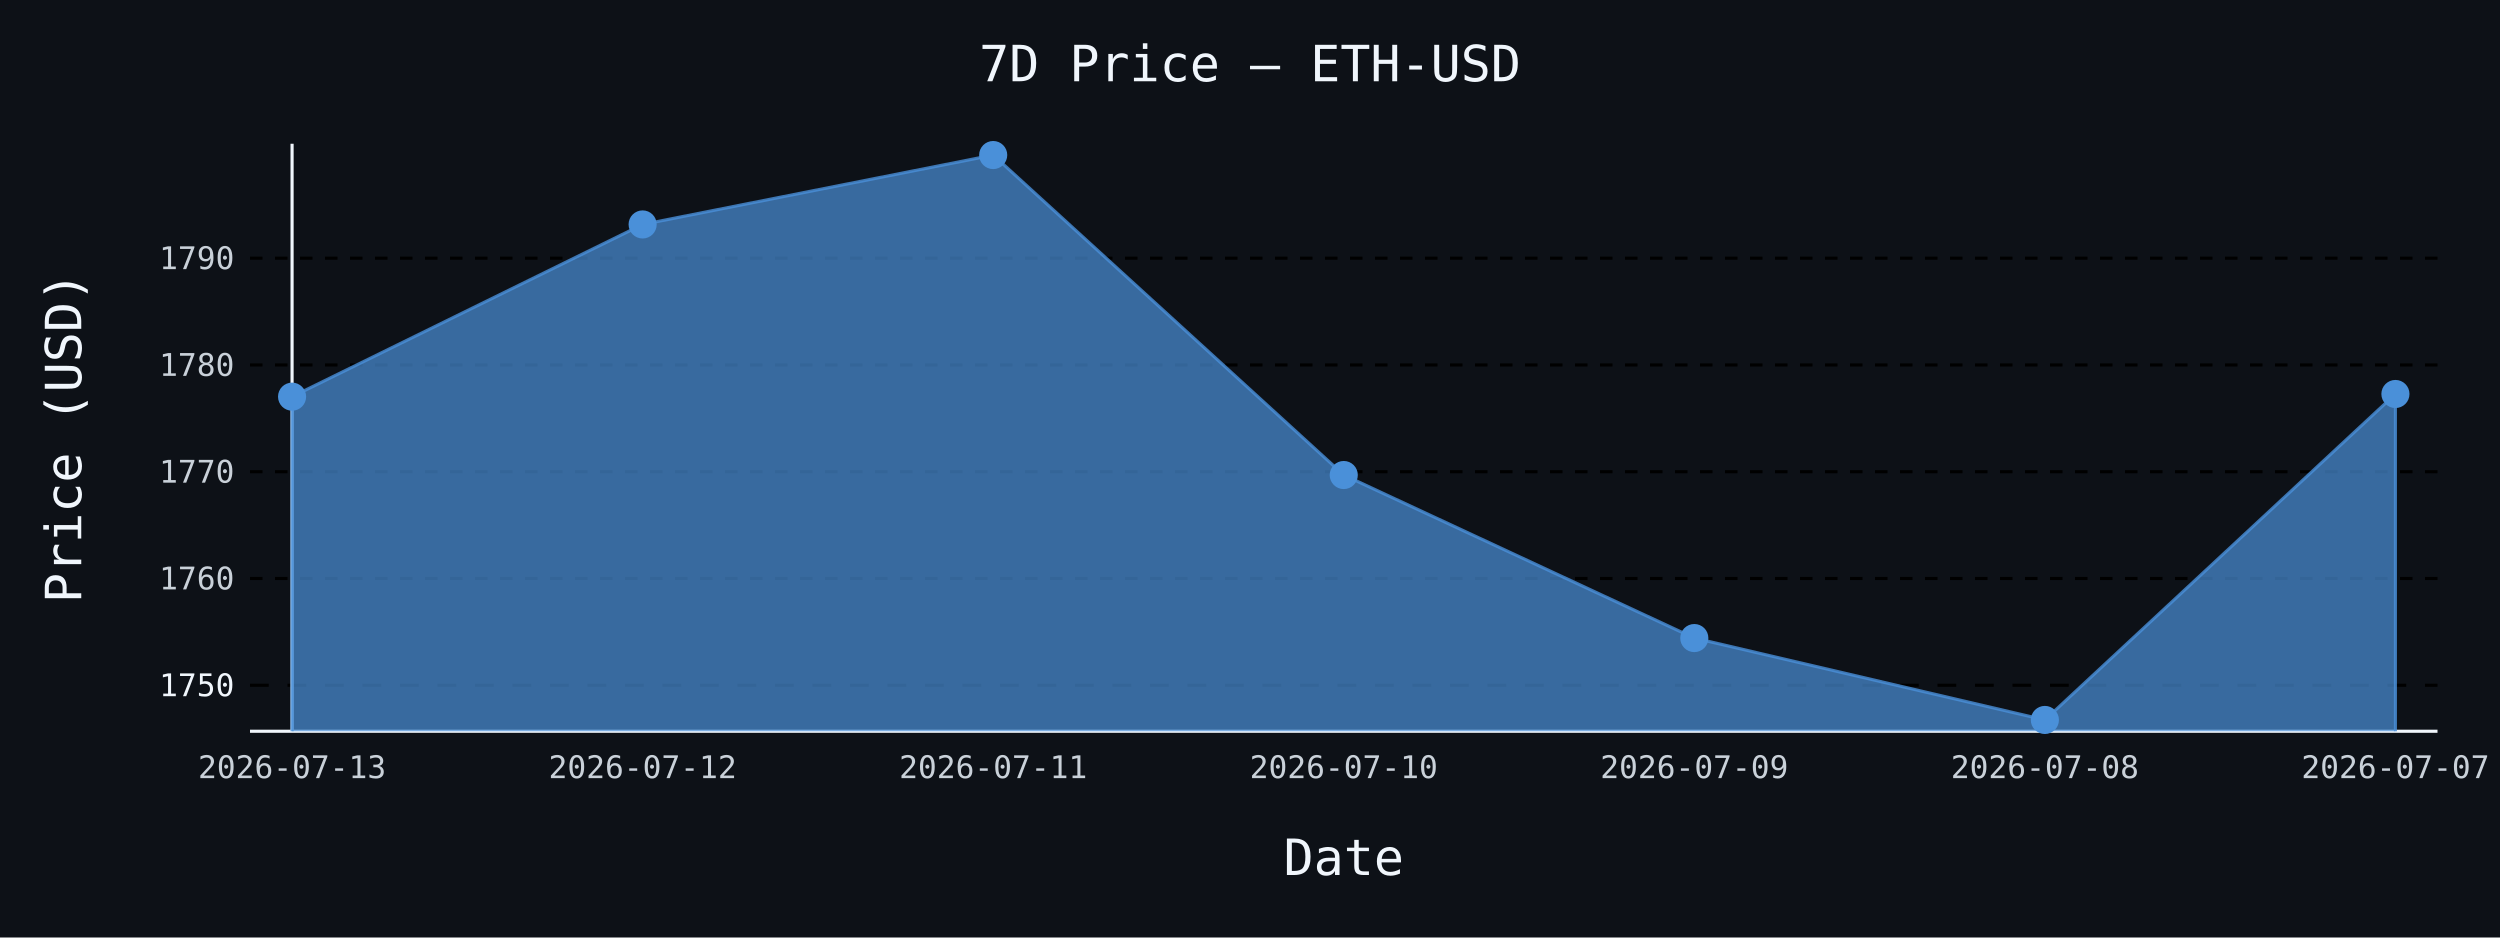
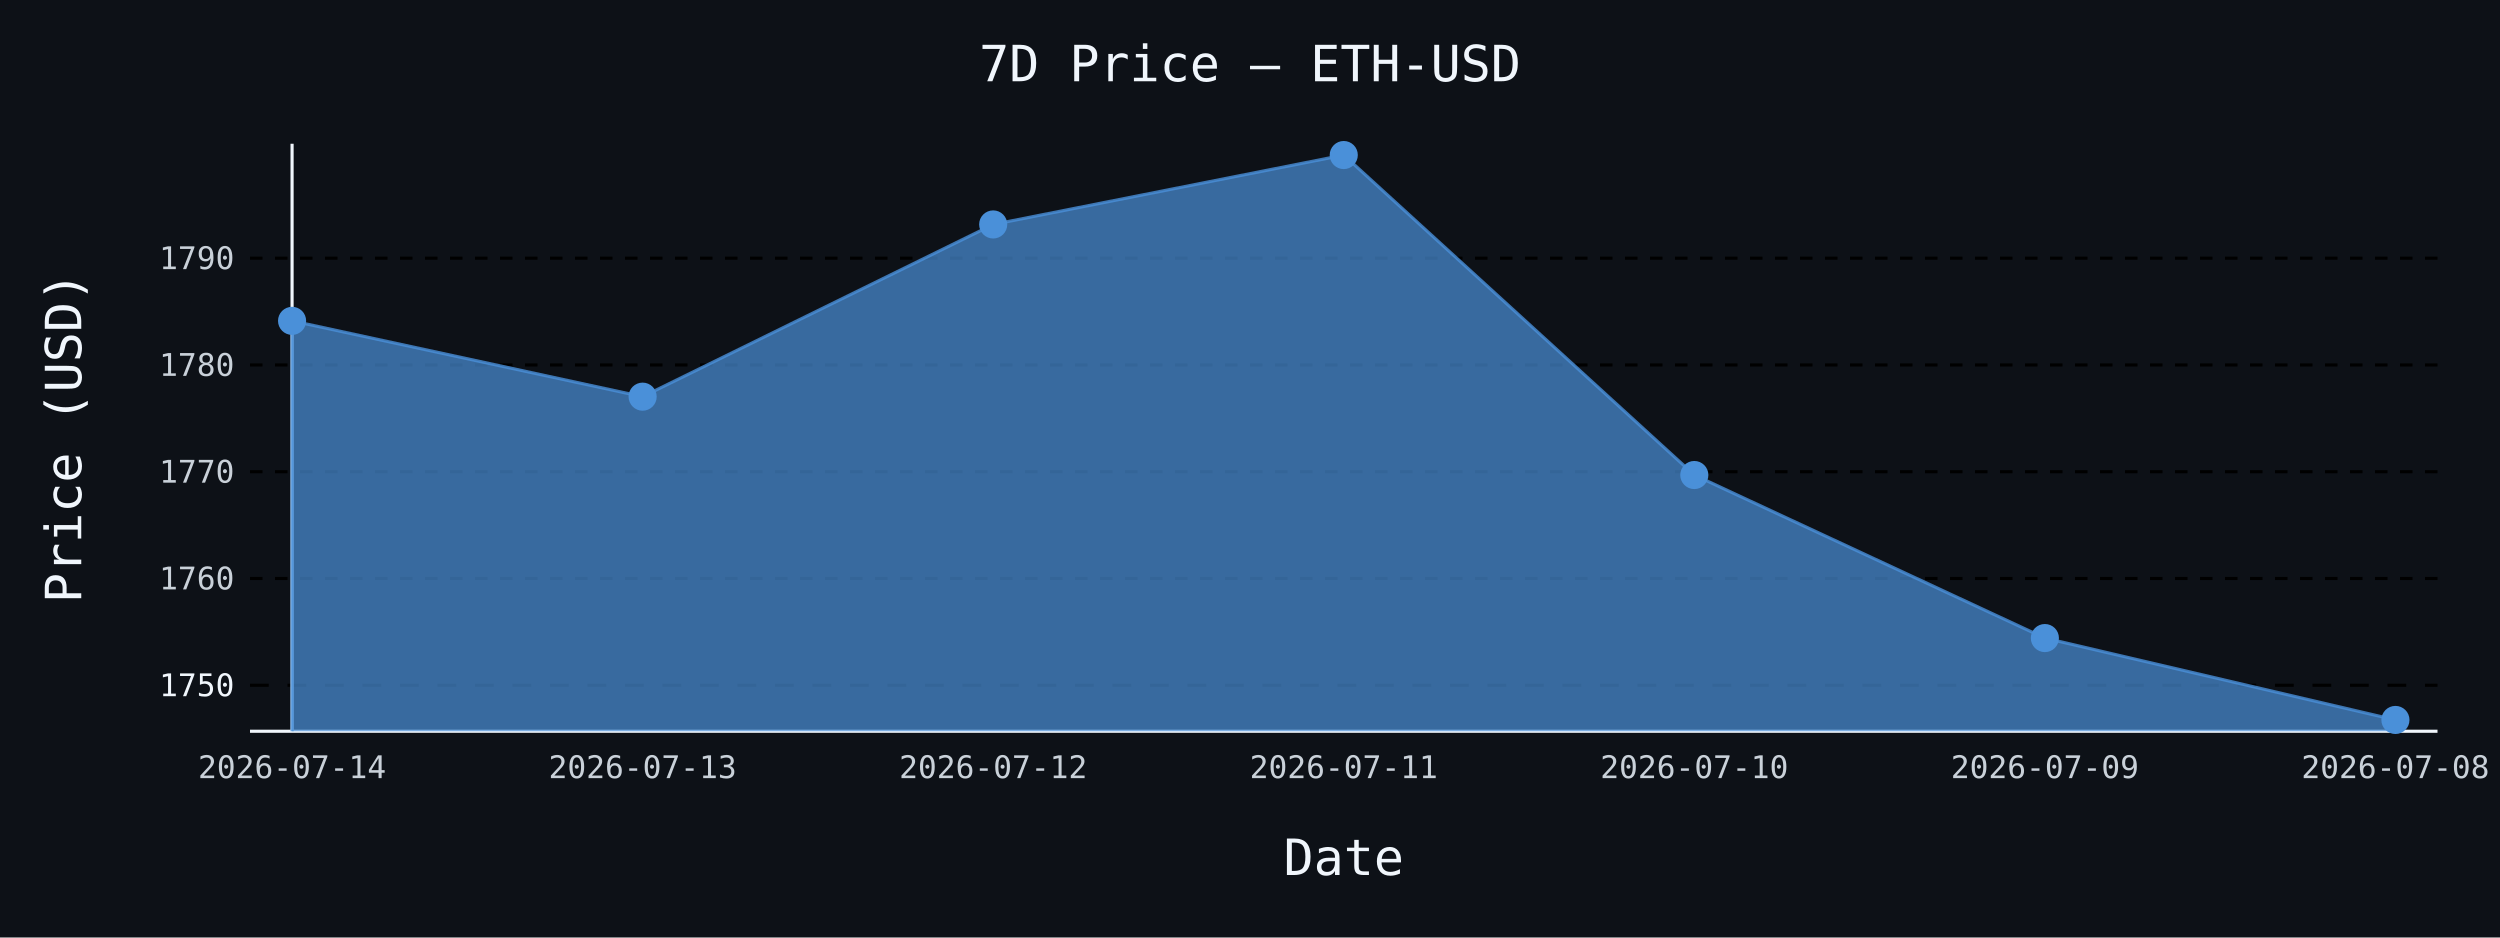
- <svg xmlns="http://www.w3.org/2000/svg" id="chart-cc9265d0-7ac0-4a74-8d4f-d5cff440ccdd" class="pygal-chart" viewBox="0 0 800 300">
+ <svg xmlns="http://www.w3.org/2000/svg" id="chart-f0aa1fa2-2b91-47e6-b1f3-597af6f4a543" class="pygal-chart" viewBox="0 0 800 300">
  <defs>
-     <style type="text/css">#chart-cc9265d0-7ac0-4a74-8d4f-d5cff440ccdd{-webkit-user-select:none;-webkit-font-smoothing:antialiased;font-family:monospace}#chart-cc9265d0-7ac0-4a74-8d4f-d5cff440ccdd .title{font-family:monospace;font-size:16px}#chart-cc9265d0-7ac0-4a74-8d4f-d5cff440ccdd .legends .legend text{font-family:monospace;font-size:14px}#chart-cc9265d0-7ac0-4a74-8d4f-d5cff440ccdd .axis text{font-family:monospace;font-size:10px}#chart-cc9265d0-7ac0-4a74-8d4f-d5cff440ccdd .axis text.major{font-family:monospace;font-size:10px}#chart-cc9265d0-7ac0-4a74-8d4f-d5cff440ccdd .text-overlay text.value{font-family:monospace;font-size:16px}#chart-cc9265d0-7ac0-4a74-8d4f-d5cff440ccdd .text-overlay text.label{font-family:monospace;font-size:10px}#chart-cc9265d0-7ac0-4a74-8d4f-d5cff440ccdd .tooltip{font-family:monospace;font-size:14px}#chart-cc9265d0-7ac0-4a74-8d4f-d5cff440ccdd text.no_data{font-family:monospace;font-size:64px}
- #chart-cc9265d0-7ac0-4a74-8d4f-d5cff440ccdd{background-color:#0d1117}#chart-cc9265d0-7ac0-4a74-8d4f-d5cff440ccdd path,#chart-cc9265d0-7ac0-4a74-8d4f-d5cff440ccdd line,#chart-cc9265d0-7ac0-4a74-8d4f-d5cff440ccdd rect,#chart-cc9265d0-7ac0-4a74-8d4f-d5cff440ccdd circle{-webkit-transition:150ms;-moz-transition:150ms;transition:150ms}#chart-cc9265d0-7ac0-4a74-8d4f-d5cff440ccdd .graph &gt; .background{fill:#0d1117}#chart-cc9265d0-7ac0-4a74-8d4f-d5cff440ccdd .plot &gt; .background{fill:#0d1117}#chart-cc9265d0-7ac0-4a74-8d4f-d5cff440ccdd .graph{fill:#c9d1d9}#chart-cc9265d0-7ac0-4a74-8d4f-d5cff440ccdd text.no_data{fill:#f0f6fc}#chart-cc9265d0-7ac0-4a74-8d4f-d5cff440ccdd .title{fill:#f0f6fc}#chart-cc9265d0-7ac0-4a74-8d4f-d5cff440ccdd .legends .legend text{fill:#c9d1d9}#chart-cc9265d0-7ac0-4a74-8d4f-d5cff440ccdd .legends .legend:hover text{fill:#f0f6fc}#chart-cc9265d0-7ac0-4a74-8d4f-d5cff440ccdd .axis .line{stroke:#f0f6fc}#chart-cc9265d0-7ac0-4a74-8d4f-d5cff440ccdd .axis .guide.line{stroke:#8b949e}#chart-cc9265d0-7ac0-4a74-8d4f-d5cff440ccdd .axis .major.line{stroke:#c9d1d9}#chart-cc9265d0-7ac0-4a74-8d4f-d5cff440ccdd .axis text.major{fill:#f0f6fc}#chart-cc9265d0-7ac0-4a74-8d4f-d5cff440ccdd .axis.y .guides:hover .guide.line,#chart-cc9265d0-7ac0-4a74-8d4f-d5cff440ccdd .line-graph .axis.x .guides:hover .guide.line,#chart-cc9265d0-7ac0-4a74-8d4f-d5cff440ccdd .stackedline-graph .axis.x .guides:hover .guide.line,#chart-cc9265d0-7ac0-4a74-8d4f-d5cff440ccdd .xy-graph .axis.x .guides:hover .guide.line{stroke:#f0f6fc}#chart-cc9265d0-7ac0-4a74-8d4f-d5cff440ccdd .axis .guides:hover text{fill:#f0f6fc}#chart-cc9265d0-7ac0-4a74-8d4f-d5cff440ccdd .reactive{fill-opacity:.7;stroke-opacity:.8;stroke-width:1}#chart-cc9265d0-7ac0-4a74-8d4f-d5cff440ccdd .ci{stroke:#c9d1d9}#chart-cc9265d0-7ac0-4a74-8d4f-d5cff440ccdd .reactive.active,#chart-cc9265d0-7ac0-4a74-8d4f-d5cff440ccdd .active .reactive{fill-opacity:.8;stroke-opacity:.9;stroke-width:4}#chart-cc9265d0-7ac0-4a74-8d4f-d5cff440ccdd .ci .reactive.active{stroke-width:1.5}#chart-cc9265d0-7ac0-4a74-8d4f-d5cff440ccdd .series text{fill:#f0f6fc}#chart-cc9265d0-7ac0-4a74-8d4f-d5cff440ccdd .tooltip rect{fill:#0d1117;stroke:#f0f6fc;-webkit-transition:opacity 150ms;-moz-transition:opacity 150ms;transition:opacity 150ms}#chart-cc9265d0-7ac0-4a74-8d4f-d5cff440ccdd .tooltip .label{fill:#c9d1d9}#chart-cc9265d0-7ac0-4a74-8d4f-d5cff440ccdd .tooltip .label{fill:#c9d1d9}#chart-cc9265d0-7ac0-4a74-8d4f-d5cff440ccdd .tooltip .legend{font-size:.8em;fill:#8b949e}#chart-cc9265d0-7ac0-4a74-8d4f-d5cff440ccdd .tooltip .x_label{font-size:.6em;fill:#f0f6fc}#chart-cc9265d0-7ac0-4a74-8d4f-d5cff440ccdd .tooltip .xlink{font-size:.5em;text-decoration:underline}#chart-cc9265d0-7ac0-4a74-8d4f-d5cff440ccdd .tooltip .value{font-size:1.5em}#chart-cc9265d0-7ac0-4a74-8d4f-d5cff440ccdd .bound{font-size:.5em}#chart-cc9265d0-7ac0-4a74-8d4f-d5cff440ccdd .max-value{font-size:.75em;fill:#8b949e}#chart-cc9265d0-7ac0-4a74-8d4f-d5cff440ccdd .map-element{fill:#0d1117;stroke:#8b949e !important}#chart-cc9265d0-7ac0-4a74-8d4f-d5cff440ccdd .map-element .reactive{fill-opacity:inherit;stroke-opacity:inherit}#chart-cc9265d0-7ac0-4a74-8d4f-d5cff440ccdd .color-0,#chart-cc9265d0-7ac0-4a74-8d4f-d5cff440ccdd .color-0 a:visited{stroke:#4a90d9;fill:#4a90d9}#chart-cc9265d0-7ac0-4a74-8d4f-d5cff440ccdd .text-overlay .color-0 text{fill:black}
- #chart-cc9265d0-7ac0-4a74-8d4f-d5cff440ccdd text.no_data{text-anchor:middle}#chart-cc9265d0-7ac0-4a74-8d4f-d5cff440ccdd .guide.line{fill:none}#chart-cc9265d0-7ac0-4a74-8d4f-d5cff440ccdd .centered{text-anchor:middle}#chart-cc9265d0-7ac0-4a74-8d4f-d5cff440ccdd .title{text-anchor:middle}#chart-cc9265d0-7ac0-4a74-8d4f-d5cff440ccdd .legends .legend text{fill-opacity:1}#chart-cc9265d0-7ac0-4a74-8d4f-d5cff440ccdd .axis.x text{text-anchor:middle}#chart-cc9265d0-7ac0-4a74-8d4f-d5cff440ccdd .axis.x:not(.web) text[transform]{text-anchor:start}#chart-cc9265d0-7ac0-4a74-8d4f-d5cff440ccdd .axis.x:not(.web) text[transform].backwards{text-anchor:end}#chart-cc9265d0-7ac0-4a74-8d4f-d5cff440ccdd .axis.y text{text-anchor:end}#chart-cc9265d0-7ac0-4a74-8d4f-d5cff440ccdd .axis.y text[transform].backwards{text-anchor:start}#chart-cc9265d0-7ac0-4a74-8d4f-d5cff440ccdd .axis.y2 text{text-anchor:start}#chart-cc9265d0-7ac0-4a74-8d4f-d5cff440ccdd .axis.y2 text[transform].backwards{text-anchor:end}#chart-cc9265d0-7ac0-4a74-8d4f-d5cff440ccdd .axis .guide.line{stroke-dasharray:4,4;stroke:black}#chart-cc9265d0-7ac0-4a74-8d4f-d5cff440ccdd .axis .major.guide.line{stroke-dasharray:6,6;stroke:black}#chart-cc9265d0-7ac0-4a74-8d4f-d5cff440ccdd .horizontal .axis.y .guide.line,#chart-cc9265d0-7ac0-4a74-8d4f-d5cff440ccdd .horizontal .axis.y2 .guide.line,#chart-cc9265d0-7ac0-4a74-8d4f-d5cff440ccdd .vertical .axis.x .guide.line{opacity:0}#chart-cc9265d0-7ac0-4a74-8d4f-d5cff440ccdd .horizontal .axis.always_show .guide.line,#chart-cc9265d0-7ac0-4a74-8d4f-d5cff440ccdd .vertical .axis.always_show .guide.line{opacity:1 !important}#chart-cc9265d0-7ac0-4a74-8d4f-d5cff440ccdd .axis.y .guides:hover .guide.line,#chart-cc9265d0-7ac0-4a74-8d4f-d5cff440ccdd .axis.y2 .guides:hover .guide.line,#chart-cc9265d0-7ac0-4a74-8d4f-d5cff440ccdd .axis.x .guides:hover .guide.line{opacity:1}#chart-cc9265d0-7ac0-4a74-8d4f-d5cff440ccdd .axis .guides:hover text{opacity:1}#chart-cc9265d0-7ac0-4a74-8d4f-d5cff440ccdd .nofill{fill:none}#chart-cc9265d0-7ac0-4a74-8d4f-d5cff440ccdd .subtle-fill{fill-opacity:.2}#chart-cc9265d0-7ac0-4a74-8d4f-d5cff440ccdd .dot{stroke-width:1px;fill-opacity:1;stroke-opacity:1}#chart-cc9265d0-7ac0-4a74-8d4f-d5cff440ccdd .dot.active{stroke-width:5px}#chart-cc9265d0-7ac0-4a74-8d4f-d5cff440ccdd .dot.negative{fill:transparent}#chart-cc9265d0-7ac0-4a74-8d4f-d5cff440ccdd text,#chart-cc9265d0-7ac0-4a74-8d4f-d5cff440ccdd tspan{stroke:none !important}#chart-cc9265d0-7ac0-4a74-8d4f-d5cff440ccdd .series text.active{opacity:1}#chart-cc9265d0-7ac0-4a74-8d4f-d5cff440ccdd .tooltip rect{fill-opacity:.95;stroke-width:.5}#chart-cc9265d0-7ac0-4a74-8d4f-d5cff440ccdd .tooltip text{fill-opacity:1}#chart-cc9265d0-7ac0-4a74-8d4f-d5cff440ccdd .showable{visibility:hidden}#chart-cc9265d0-7ac0-4a74-8d4f-d5cff440ccdd .showable.shown{visibility:visible}#chart-cc9265d0-7ac0-4a74-8d4f-d5cff440ccdd .gauge-background{fill:rgba(229,229,229,1);stroke:none}#chart-cc9265d0-7ac0-4a74-8d4f-d5cff440ccdd .bg-lines{stroke:#0d1117;stroke-width:2px}</style>
+     <style type="text/css">#chart-f0aa1fa2-2b91-47e6-b1f3-597af6f4a543{-webkit-user-select:none;-webkit-font-smoothing:antialiased;font-family:monospace}#chart-f0aa1fa2-2b91-47e6-b1f3-597af6f4a543 .title{font-family:monospace;font-size:16px}#chart-f0aa1fa2-2b91-47e6-b1f3-597af6f4a543 .legends .legend text{font-family:monospace;font-size:14px}#chart-f0aa1fa2-2b91-47e6-b1f3-597af6f4a543 .axis text{font-family:monospace;font-size:10px}#chart-f0aa1fa2-2b91-47e6-b1f3-597af6f4a543 .axis text.major{font-family:monospace;font-size:10px}#chart-f0aa1fa2-2b91-47e6-b1f3-597af6f4a543 .text-overlay text.value{font-family:monospace;font-size:16px}#chart-f0aa1fa2-2b91-47e6-b1f3-597af6f4a543 .text-overlay text.label{font-family:monospace;font-size:10px}#chart-f0aa1fa2-2b91-47e6-b1f3-597af6f4a543 .tooltip{font-family:monospace;font-size:14px}#chart-f0aa1fa2-2b91-47e6-b1f3-597af6f4a543 text.no_data{font-family:monospace;font-size:64px}
+ #chart-f0aa1fa2-2b91-47e6-b1f3-597af6f4a543{background-color:#0d1117}#chart-f0aa1fa2-2b91-47e6-b1f3-597af6f4a543 path,#chart-f0aa1fa2-2b91-47e6-b1f3-597af6f4a543 line,#chart-f0aa1fa2-2b91-47e6-b1f3-597af6f4a543 rect,#chart-f0aa1fa2-2b91-47e6-b1f3-597af6f4a543 circle{-webkit-transition:150ms;-moz-transition:150ms;transition:150ms}#chart-f0aa1fa2-2b91-47e6-b1f3-597af6f4a543 .graph &gt; .background{fill:#0d1117}#chart-f0aa1fa2-2b91-47e6-b1f3-597af6f4a543 .plot &gt; .background{fill:#0d1117}#chart-f0aa1fa2-2b91-47e6-b1f3-597af6f4a543 .graph{fill:#c9d1d9}#chart-f0aa1fa2-2b91-47e6-b1f3-597af6f4a543 text.no_data{fill:#f0f6fc}#chart-f0aa1fa2-2b91-47e6-b1f3-597af6f4a543 .title{fill:#f0f6fc}#chart-f0aa1fa2-2b91-47e6-b1f3-597af6f4a543 .legends .legend text{fill:#c9d1d9}#chart-f0aa1fa2-2b91-47e6-b1f3-597af6f4a543 .legends .legend:hover text{fill:#f0f6fc}#chart-f0aa1fa2-2b91-47e6-b1f3-597af6f4a543 .axis .line{stroke:#f0f6fc}#chart-f0aa1fa2-2b91-47e6-b1f3-597af6f4a543 .axis .guide.line{stroke:#8b949e}#chart-f0aa1fa2-2b91-47e6-b1f3-597af6f4a543 .axis .major.line{stroke:#c9d1d9}#chart-f0aa1fa2-2b91-47e6-b1f3-597af6f4a543 .axis text.major{fill:#f0f6fc}#chart-f0aa1fa2-2b91-47e6-b1f3-597af6f4a543 .axis.y .guides:hover .guide.line,#chart-f0aa1fa2-2b91-47e6-b1f3-597af6f4a543 .line-graph .axis.x .guides:hover .guide.line,#chart-f0aa1fa2-2b91-47e6-b1f3-597af6f4a543 .stackedline-graph .axis.x .guides:hover .guide.line,#chart-f0aa1fa2-2b91-47e6-b1f3-597af6f4a543 .xy-graph .axis.x .guides:hover .guide.line{stroke:#f0f6fc}#chart-f0aa1fa2-2b91-47e6-b1f3-597af6f4a543 .axis .guides:hover text{fill:#f0f6fc}#chart-f0aa1fa2-2b91-47e6-b1f3-597af6f4a543 .reactive{fill-opacity:.7;stroke-opacity:.8;stroke-width:1}#chart-f0aa1fa2-2b91-47e6-b1f3-597af6f4a543 .ci{stroke:#c9d1d9}#chart-f0aa1fa2-2b91-47e6-b1f3-597af6f4a543 .reactive.active,#chart-f0aa1fa2-2b91-47e6-b1f3-597af6f4a543 .active .reactive{fill-opacity:.8;stroke-opacity:.9;stroke-width:4}#chart-f0aa1fa2-2b91-47e6-b1f3-597af6f4a543 .ci .reactive.active{stroke-width:1.5}#chart-f0aa1fa2-2b91-47e6-b1f3-597af6f4a543 .series text{fill:#f0f6fc}#chart-f0aa1fa2-2b91-47e6-b1f3-597af6f4a543 .tooltip rect{fill:#0d1117;stroke:#f0f6fc;-webkit-transition:opacity 150ms;-moz-transition:opacity 150ms;transition:opacity 150ms}#chart-f0aa1fa2-2b91-47e6-b1f3-597af6f4a543 .tooltip .label{fill:#c9d1d9}#chart-f0aa1fa2-2b91-47e6-b1f3-597af6f4a543 .tooltip .label{fill:#c9d1d9}#chart-f0aa1fa2-2b91-47e6-b1f3-597af6f4a543 .tooltip .legend{font-size:.8em;fill:#8b949e}#chart-f0aa1fa2-2b91-47e6-b1f3-597af6f4a543 .tooltip .x_label{font-size:.6em;fill:#f0f6fc}#chart-f0aa1fa2-2b91-47e6-b1f3-597af6f4a543 .tooltip .xlink{font-size:.5em;text-decoration:underline}#chart-f0aa1fa2-2b91-47e6-b1f3-597af6f4a543 .tooltip .value{font-size:1.5em}#chart-f0aa1fa2-2b91-47e6-b1f3-597af6f4a543 .bound{font-size:.5em}#chart-f0aa1fa2-2b91-47e6-b1f3-597af6f4a543 .max-value{font-size:.75em;fill:#8b949e}#chart-f0aa1fa2-2b91-47e6-b1f3-597af6f4a543 .map-element{fill:#0d1117;stroke:#8b949e !important}#chart-f0aa1fa2-2b91-47e6-b1f3-597af6f4a543 .map-element .reactive{fill-opacity:inherit;stroke-opacity:inherit}#chart-f0aa1fa2-2b91-47e6-b1f3-597af6f4a543 .color-0,#chart-f0aa1fa2-2b91-47e6-b1f3-597af6f4a543 .color-0 a:visited{stroke:#4a90d9;fill:#4a90d9}#chart-f0aa1fa2-2b91-47e6-b1f3-597af6f4a543 .text-overlay .color-0 text{fill:black}
+ #chart-f0aa1fa2-2b91-47e6-b1f3-597af6f4a543 text.no_data{text-anchor:middle}#chart-f0aa1fa2-2b91-47e6-b1f3-597af6f4a543 .guide.line{fill:none}#chart-f0aa1fa2-2b91-47e6-b1f3-597af6f4a543 .centered{text-anchor:middle}#chart-f0aa1fa2-2b91-47e6-b1f3-597af6f4a543 .title{text-anchor:middle}#chart-f0aa1fa2-2b91-47e6-b1f3-597af6f4a543 .legends .legend text{fill-opacity:1}#chart-f0aa1fa2-2b91-47e6-b1f3-597af6f4a543 .axis.x text{text-anchor:middle}#chart-f0aa1fa2-2b91-47e6-b1f3-597af6f4a543 .axis.x:not(.web) text[transform]{text-anchor:start}#chart-f0aa1fa2-2b91-47e6-b1f3-597af6f4a543 .axis.x:not(.web) text[transform].backwards{text-anchor:end}#chart-f0aa1fa2-2b91-47e6-b1f3-597af6f4a543 .axis.y text{text-anchor:end}#chart-f0aa1fa2-2b91-47e6-b1f3-597af6f4a543 .axis.y text[transform].backwards{text-anchor:start}#chart-f0aa1fa2-2b91-47e6-b1f3-597af6f4a543 .axis.y2 text{text-anchor:start}#chart-f0aa1fa2-2b91-47e6-b1f3-597af6f4a543 .axis.y2 text[transform].backwards{text-anchor:end}#chart-f0aa1fa2-2b91-47e6-b1f3-597af6f4a543 .axis .guide.line{stroke-dasharray:4,4;stroke:black}#chart-f0aa1fa2-2b91-47e6-b1f3-597af6f4a543 .axis .major.guide.line{stroke-dasharray:6,6;stroke:black}#chart-f0aa1fa2-2b91-47e6-b1f3-597af6f4a543 .horizontal .axis.y .guide.line,#chart-f0aa1fa2-2b91-47e6-b1f3-597af6f4a543 .horizontal .axis.y2 .guide.line,#chart-f0aa1fa2-2b91-47e6-b1f3-597af6f4a543 .vertical .axis.x .guide.line{opacity:0}#chart-f0aa1fa2-2b91-47e6-b1f3-597af6f4a543 .horizontal .axis.always_show .guide.line,#chart-f0aa1fa2-2b91-47e6-b1f3-597af6f4a543 .vertical .axis.always_show .guide.line{opacity:1 !important}#chart-f0aa1fa2-2b91-47e6-b1f3-597af6f4a543 .axis.y .guides:hover .guide.line,#chart-f0aa1fa2-2b91-47e6-b1f3-597af6f4a543 .axis.y2 .guides:hover .guide.line,#chart-f0aa1fa2-2b91-47e6-b1f3-597af6f4a543 .axis.x .guides:hover .guide.line{opacity:1}#chart-f0aa1fa2-2b91-47e6-b1f3-597af6f4a543 .axis .guides:hover text{opacity:1}#chart-f0aa1fa2-2b91-47e6-b1f3-597af6f4a543 .nofill{fill:none}#chart-f0aa1fa2-2b91-47e6-b1f3-597af6f4a543 .subtle-fill{fill-opacity:.2}#chart-f0aa1fa2-2b91-47e6-b1f3-597af6f4a543 .dot{stroke-width:1px;fill-opacity:1;stroke-opacity:1}#chart-f0aa1fa2-2b91-47e6-b1f3-597af6f4a543 .dot.active{stroke-width:5px}#chart-f0aa1fa2-2b91-47e6-b1f3-597af6f4a543 .dot.negative{fill:transparent}#chart-f0aa1fa2-2b91-47e6-b1f3-597af6f4a543 text,#chart-f0aa1fa2-2b91-47e6-b1f3-597af6f4a543 tspan{stroke:none !important}#chart-f0aa1fa2-2b91-47e6-b1f3-597af6f4a543 .series text.active{opacity:1}#chart-f0aa1fa2-2b91-47e6-b1f3-597af6f4a543 .tooltip rect{fill-opacity:.95;stroke-width:.5}#chart-f0aa1fa2-2b91-47e6-b1f3-597af6f4a543 .tooltip text{fill-opacity:1}#chart-f0aa1fa2-2b91-47e6-b1f3-597af6f4a543 .showable{visibility:hidden}#chart-f0aa1fa2-2b91-47e6-b1f3-597af6f4a543 .showable.shown{visibility:visible}#chart-f0aa1fa2-2b91-47e6-b1f3-597af6f4a543 .gauge-background{fill:rgba(229,229,229,1);stroke:none}#chart-f0aa1fa2-2b91-47e6-b1f3-597af6f4a543 .bg-lines{stroke:#0d1117;stroke-width:2px}</style>
  </defs>
  <g class="graph line-graph vertical">
    <rect x="0" y="0" width="800" height="300" class="background" />
    <g transform="translate(80, 46)" class="plot">
      <rect x="0" y="0" width="700.0" height="188" class="background" />
      <g class="axis y always_show">
        <path d="M0 188 h700" class="line" />
        <g class="guides">
          <path d="M0 173.281 h700" class="major guide line" />
          <text x="-5" y="176.781" class="major">1750</text>
        </g>
        <g class="guides">
          <path d="M0 139.115 h700" class="guide line" />
          <text x="-5" y="142.615" class="">1760</text>
        </g>
        <g class="guides">
          <path d="M0 104.95 h700" class="guide line" />
          <text x="-5" y="108.45" class="">1770</text>
        </g>
        <g class="guides">
          <path d="M0 70.785 h700" class="guide line" />
          <text x="-5" y="74.285" class="">1780</text>
        </g>
        <g class="guides">
          <path d="M0 36.619 h700" class="guide line" />
          <text x="-5" y="40.119" class="">1790</text>
        </g>
      </g>
      <g class="axis x">
        <g class="guides">
          <path d="M13.462 0 v188" class="line" />
-           <text x="13.462" y="203.0" class="">2026-07-13</text>
+           <text x="13.462" y="203.0" class="">2026-07-14</text>
        </g>
        <g class="guides">
          <path d="M125.641 0 v188" class="guide line" />
-           <text x="125.641" y="203.0" class="">2026-07-12</text>
+           <text x="125.641" y="203.0" class="">2026-07-13</text>
        </g>
        <g class="guides">
          <path d="M237.821 0 v188" class="guide line" />
-           <text x="237.821" y="203.0" class="">2026-07-11</text>
+           <text x="237.821" y="203.0" class="">2026-07-12</text>
        </g>
        <g class="guides">
          <path d="M350 0 v188" class="guide line" />
-           <text x="350.0" y="203.0" class="">2026-07-10</text>
+           <text x="350.0" y="203.0" class="">2026-07-11</text>
        </g>
        <g class="guides">
          <path d="M462.179 0 v188" class="guide line" />
-           <text x="462.179" y="203.0" class="">2026-07-09</text>
+           <text x="462.179" y="203.0" class="">2026-07-10</text>
        </g>
        <g class="guides">
          <path d="M574.359 0 v188" class="guide line" />
-           <text x="574.359" y="203.0" class="">2026-07-08</text>
+           <text x="574.359" y="203.0" class="">2026-07-09</text>
        </g>
        <g class="guides">
          <path d="M686.538 0 v188" class="guide line" />
-           <text x="686.538" y="203.0" class="">2026-07-07</text>
+           <text x="686.538" y="203.0" class="">2026-07-08</text>
        </g>
      </g>
      <g class="series serie-0 color-0">
-         <path d="M13.462 188 L13.462 80.932 125.641 25.823 237.821 3.615 350 106.009 462.179 158.18 574.359 184.385 686.538 80.078 686.538 188" class="line reactive" />
+         <path d="M13.462 188 L13.462 56.674 125.641 80.932 237.821 25.823 350 3.615 462.179 106.009 574.359 158.18 686.538 184.385 686.538 188" class="line reactive" />
      </g>
    </g>
    <g class="titles">
      <text x="400.0" y="26" class="title plot_title">7D Price — ETH-USD</text>
      <text x="430.0" y="280" class="title">Date</text>
      <text x="0" y="166.0" class="title" transform="rotate(-90 0 140)">Price (USD)</text>
    </g>
    <g transform="translate(80, 46)" class="plot overlay">
      <g class="series serie-0 color-0">
        <g class="dots">
-           <circle cx="13.462" cy="80.932" r="4" class="dot reactive tooltip-trigger" />
+           <circle cx="13.462" cy="56.674" r="4" class="dot reactive tooltip-trigger" />
        </g>
        <g class="dots">
-           <circle cx="125.641" cy="25.823" r="4" class="dot reactive tooltip-trigger" />
+           <circle cx="125.641" cy="80.932" r="4" class="dot reactive tooltip-trigger" />
        </g>
        <g class="dots">
-           <circle cx="237.821" cy="3.615" r="4" class="dot reactive tooltip-trigger" />
+           <circle cx="237.821" cy="25.823" r="4" class="dot reactive tooltip-trigger" />
        </g>
        <g class="dots">
-           <circle cx="350.0" cy="106.009" r="4" class="dot reactive tooltip-trigger" />
+           <circle cx="350.0" cy="3.615" r="4" class="dot reactive tooltip-trigger" />
        </g>
        <g class="dots">
-           <circle cx="462.179" cy="158.18" r="4" class="dot reactive tooltip-trigger" />
+           <circle cx="462.179" cy="106.009" r="4" class="dot reactive tooltip-trigger" />
        </g>
        <g class="dots">
-           <circle cx="574.359" cy="184.385" r="4" class="dot reactive tooltip-trigger" />
+           <circle cx="574.359" cy="158.18" r="4" class="dot reactive tooltip-trigger" />
        </g>
        <g class="dots">
-           <circle cx="686.538" cy="80.078" r="4" class="dot reactive tooltip-trigger" />
+           <circle cx="686.538" cy="184.385" r="4" class="dot reactive tooltip-trigger" />
        </g>
      </g>
    </g>
    <g transform="translate(80, 46)" class="plot text-overlay">
      <g class="series serie-0 color-0" />
    </g>
    <g transform="translate(80, 46)" class="plot tooltip-overlay">
      <g transform="translate(0 0)" style="opacity: 0" class="tooltip">
        <rect rx="0" ry="0" width="0" height="0" class="tooltip-box" />
        <g class="text" />
      </g>
    </g>
  </g>
</svg>
